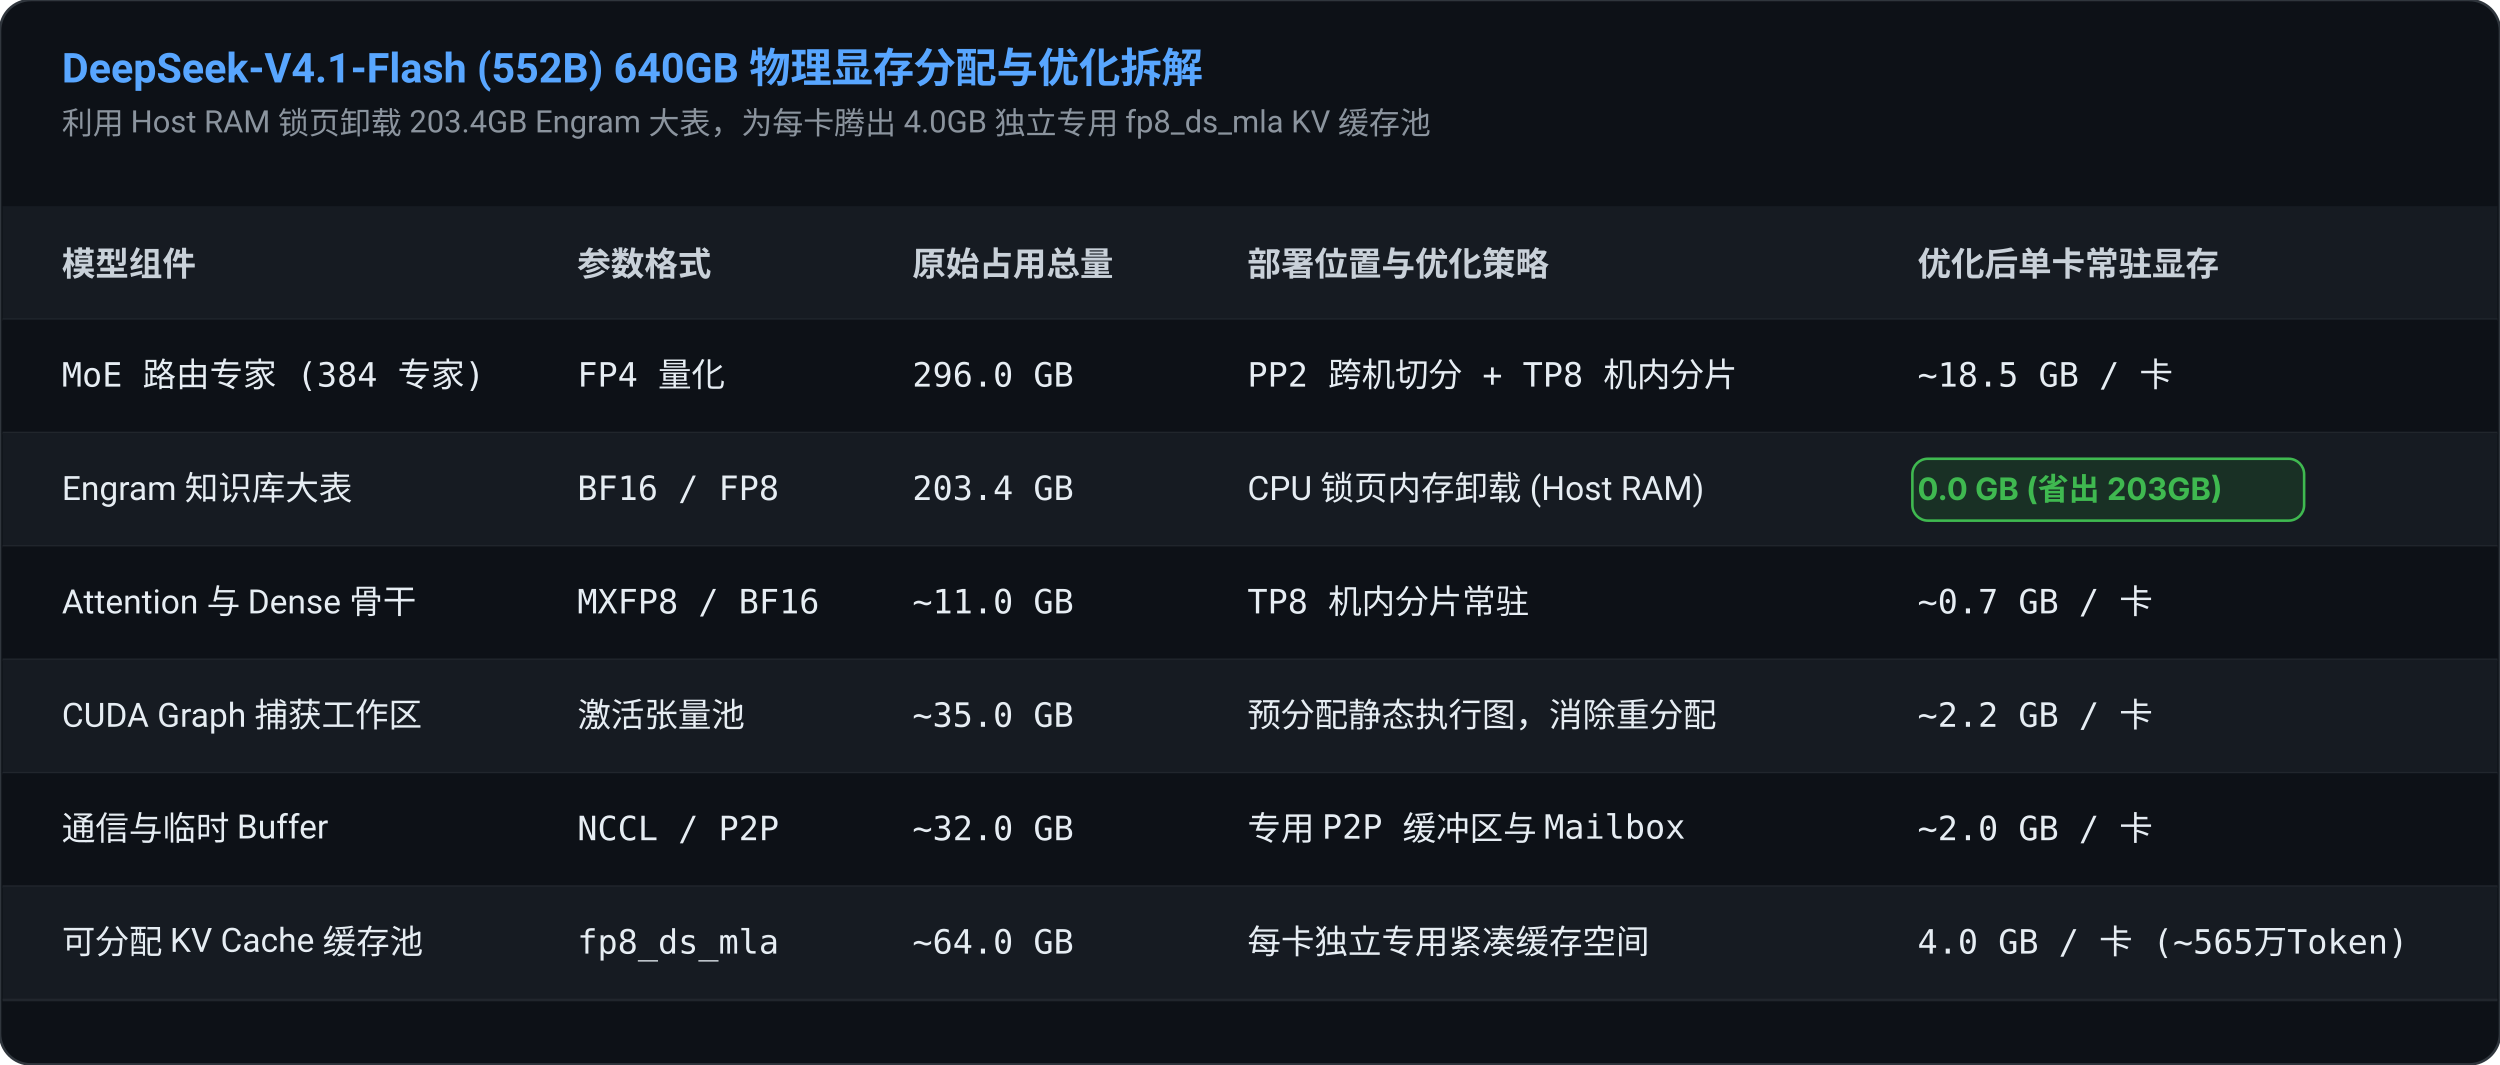
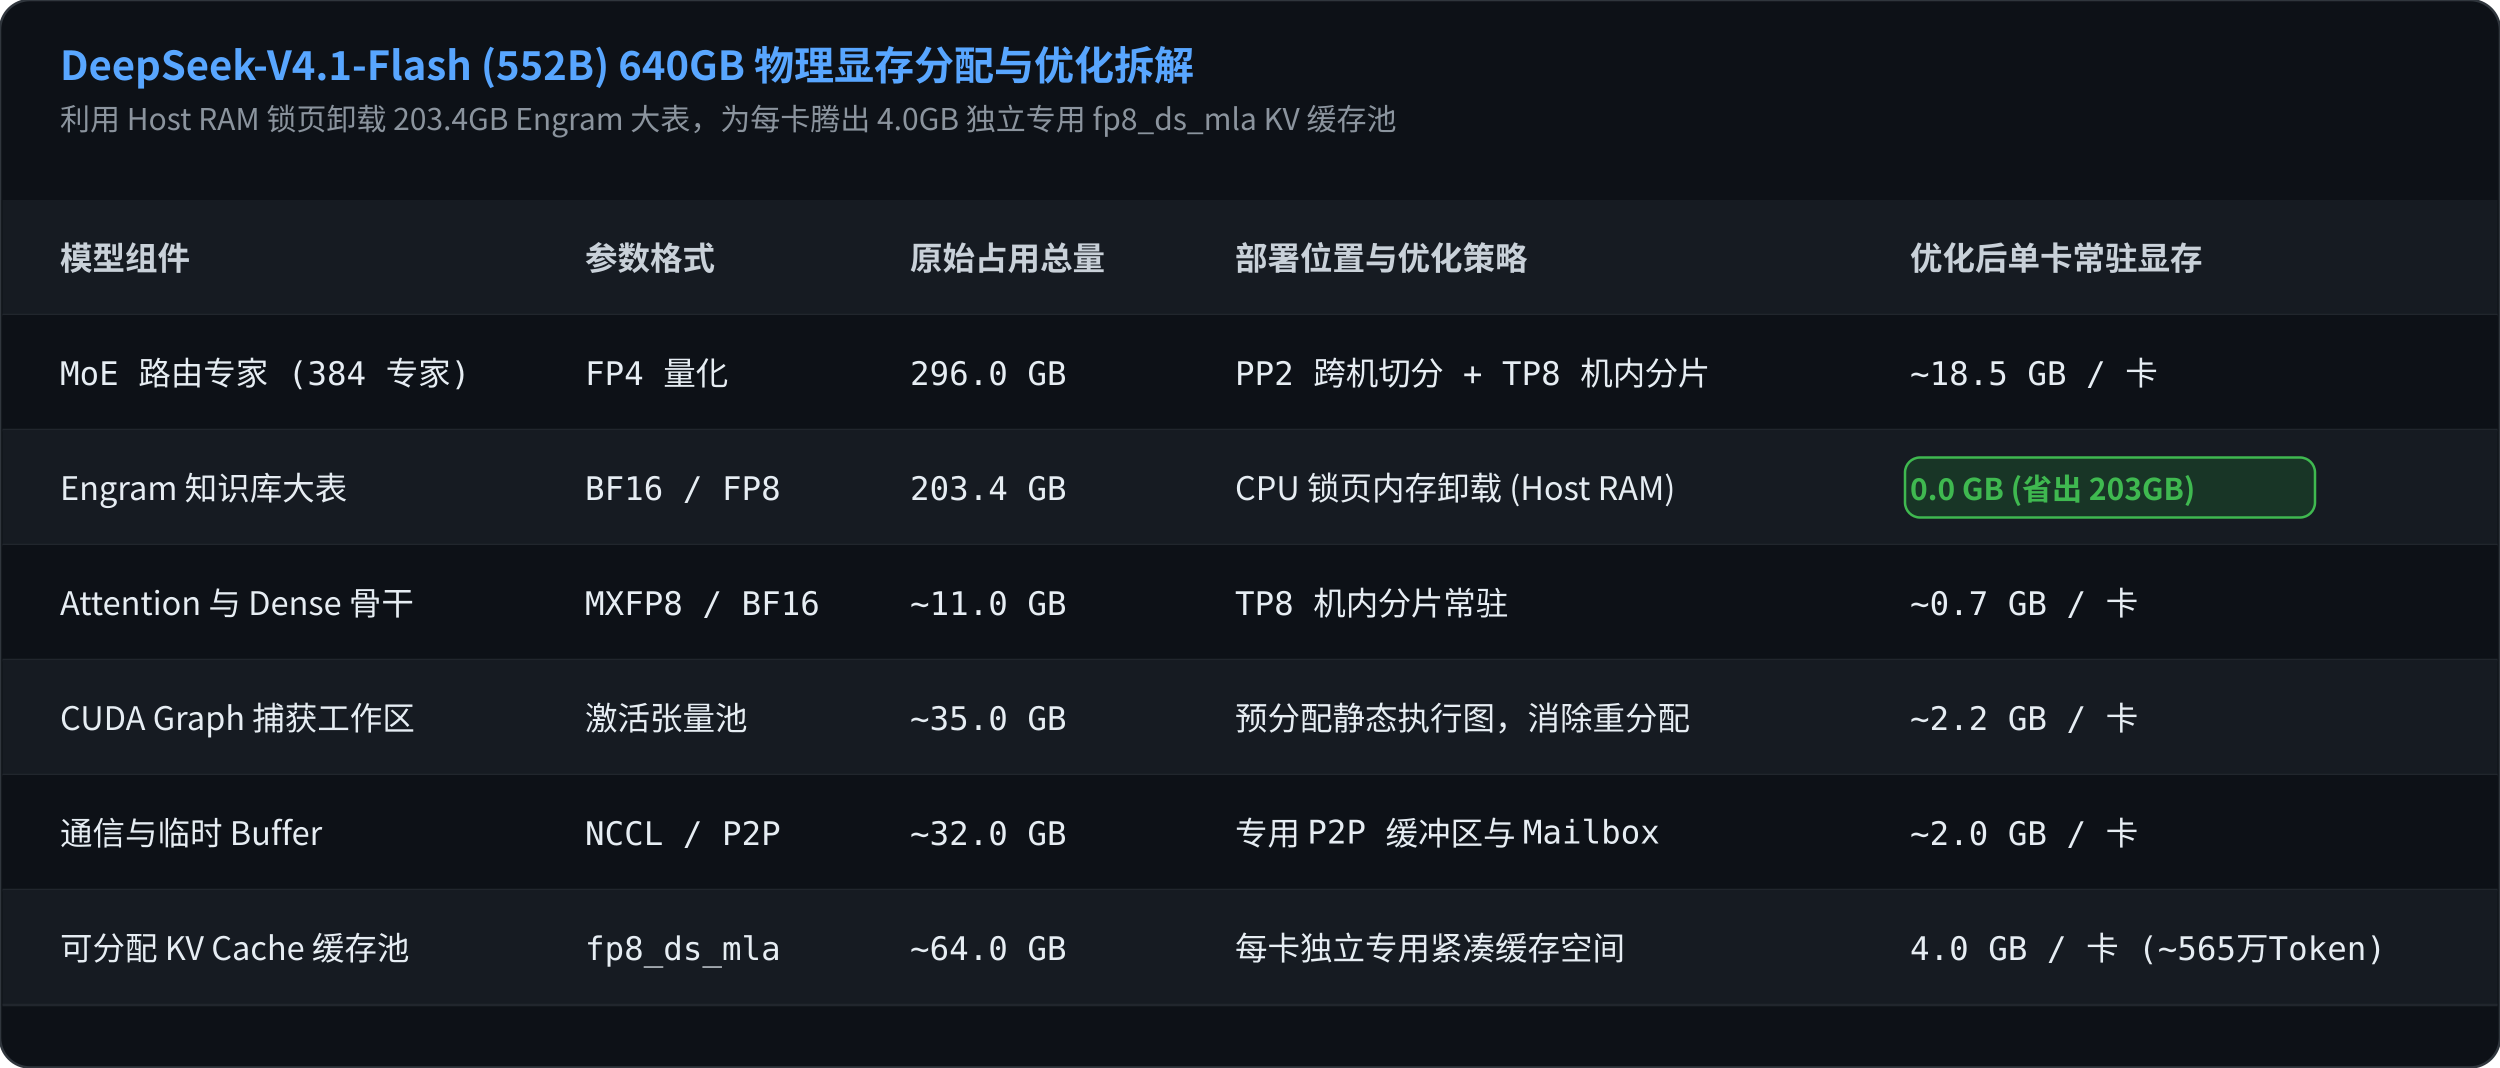
- <svg xmlns="http://www.w3.org/2000/svg" viewBox="0 0 970 413" width="970" height="413">
+ <svg xmlns="http://www.w3.org/2000/svg" viewBox="0 0 1000 427" width="1000" height="427">
  <defs>
    <style>
    .card-bg { fill: #0d1117; stroke: #30363d; stroke-width: 1px; rx: 12px; }
    .header-bg { fill: #161b22; }
    .row-even { fill: #0d1117; }
    .row-odd { fill: #161b22; }
    .row-divider { stroke: #21262d; stroke-width: 1px; }
-     .title { font-family: -apple-system, BlinkMacSystemFont, "Segoe UI", Roboto, sans-serif; font-size: 16px; font-weight: 700; fill: #58a6ff; }
-     .subtitle { font-family: -apple-system, BlinkMacSystemFont, "Segoe UI", Roboto, sans-serif; font-size: 12px; fill: #8b949e; }
-     .th { font-family: -apple-system, BlinkMacSystemFont, "Segoe UI", Roboto, sans-serif; font-size: 13px; font-weight: 600; fill: #c9d1d9; }
+     .title { font-family: -apple-system, BlinkMacSystemFont, "PingFang SC", "Noto Sans CJK SC", "Microsoft YaHei", "Segoe UI", Roboto, sans-serif; font-size: 16px; font-weight: 700; fill: #58a6ff; }
+     .subtitle { font-family: -apple-system, BlinkMacSystemFont, "PingFang SC", "Noto Sans CJK SC", "Microsoft YaHei", "Segoe UI", Roboto, sans-serif; font-size: 12px; fill: #8b949e; }
+     .th { font-family: -apple-system, BlinkMacSystemFont, "PingFang SC", "Noto Sans CJK SC", "Microsoft YaHei", "Segoe UI", Roboto, sans-serif; font-size: 13px; font-weight: 600; fill: #c9d1d9; }
    .td { font-family: ui-monospace, SFMono-Regular, "SF Mono", Menlo, Consolas, monospace; font-size: 13px; fill: #e6edf3; }
-     .td-text { font-family: -apple-system, BlinkMacSystemFont, "Segoe UI", Roboto, sans-serif; font-size: 13px; fill: #e6edf3; }
-     .badge-green { fill: #238636; fill-opacity: 0.2; stroke: #3fb950; stroke-width: 1px; rx: 6px; }
-     .badge-green-txt { font-family: -apple-system, BlinkMacSystemFont, "Segoe UI", sans-serif; font-size: 12px; font-weight: 700; fill: #3fb950; }
-     .badge-red { fill: #da3633; fill-opacity: 0.2; stroke: #f85149; stroke-width: 1px; rx: 6px; }
-     .badge-red-txt { font-family: -apple-system, BlinkMacSystemFont, "Segoe UI", sans-serif; font-size: 12px; font-weight: 700; fill: #f85149; }
-     .badge-blue { fill: #1f6feb; fill-opacity: 0.2; stroke: #58a6ff; stroke-width: 1px; rx: 6px; }
-     .badge-blue-txt { font-family: -apple-system, BlinkMacSystemFont, "Segoe UI", sans-serif; font-size: 12px; font-weight: 600; fill: #58a6ff; }
+     .td-text { font-family: -apple-system, BlinkMacSystemFont, "PingFang SC", "Noto Sans CJK SC", "Microsoft YaHei", "Segoe UI", Roboto, sans-serif; font-size: 13px; fill: #e6edf3; }
+     .badge-green { fill: #238636; fill-opacity: 0.25; stroke: #3fb950; stroke-width: 1px; rx: 6px; }
+     .badge-green-txt { font-family: -apple-system, BlinkMacSystemFont, "PingFang SC", "Noto Sans CJK SC", sans-serif; font-size: 12px; font-weight: 700; fill: #3fb950; }
+     .badge-red { fill: #da3633; fill-opacity: 0.25; stroke: #f85149; stroke-width: 1px; rx: 6px; }
+     .badge-red-txt { font-family: -apple-system, BlinkMacSystemFont, "PingFang SC", "Noto Sans CJK SC", sans-serif; font-size: 12px; font-weight: 700; fill: #f85149; }
  </style>
  </defs>
-   <rect width="970" height="413" class="card-bg" />
+   <rect width="1000" height="427" class="card-bg" />
  <text x="24" y="32" class="title">DeepSeek-V4.1-Flash (552B) 640GB 物理显存分配与优化拆解</text>
  <text x="24" y="52" class="subtitle">利用 Host RAM 锁页卸载 203.4GB Engram 大表，为每卡腾出 4.0GB 独立专用 fp8_ds_mla KV 缓存池</text>
-   <rect x="1" y="80" width="968" height="44" class="header-bg" />
-   <line x1="1" y1="124" x2="969" y2="124" class="row-divider" stroke-width="2" />
-   <text x="24" y="107" class="th">模型组件</text>
-   <text x="224" y="107" class="th">参数格式</text>
-   <text x="354" y="107" class="th">原始占用总量</text>
-   <text x="484" y="107" class="th">部署位置与优化策略</text>
-   <text x="744" y="107" class="th">优化后单卡常驻显存</text>
-   <rect x="1" y="124" width="968" height="44" class="row-even" />
-   <line x1="1" y1="168" x2="969" y2="168" class="row-divider" />
-   <text x="24" y="150" class="td">MoE 路由专家 (384 专家)</text>
-   <text x="224" y="150" class="td">FP4 量化</text>
-   <text x="354" y="150" class="td">296.0 GB</text>
-   <text x="484" y="150" class="td">PP2 跨机切分 + TP8 机内分片</text>
-   <text x="744" y="150" class="td">~18.5 GB / 卡</text>
-   <rect x="1" y="168" width="968" height="44" class="row-odd" />
-   <line x1="1" y1="212" x2="969" y2="212" class="row-divider" />
-   <text x="24" y="194" class="td-text">Engram 知识库大表</text>
-   <text x="224" y="194" class="td">BF16 / FP8</text>
-   <text x="354" y="194" class="td">203.4 GB</text>
-   <text x="484" y="194" class="td-text">CPU 锁页内存卸载 (Host RAM)</text>
-   <rect x="742" y="178" width="152" height="24" class="badge-green" />
-   <text x="744" y="194" class="badge-green-txt">0.0 GB (省出 203GB)</text>
-   <rect x="1" y="212" width="968" height="44" class="row-even" />
-   <line x1="1" y1="256" x2="969" y2="256" class="row-divider" />
-   <text x="24" y="238" class="td-text">Attention 与 Dense 骨干</text>
-   <text x="224" y="238" class="td">MXFP8 / BF16</text>
-   <text x="354" y="238" class="td">~11.0 GB</text>
-   <text x="484" y="238" class="td">TP8 机内分片常驻</text>
-   <text x="744" y="238" class="td">~0.7 GB / 卡</text>
-   <rect x="1" y="256" width="968" height="44" class="row-odd" />
-   <line x1="1" y1="300" x2="969" y2="300" class="row-divider" />
-   <text x="24" y="282" class="td-text">CUDA Graph 捕获工作区</text>
-   <text x="224" y="282" class="td-text">激活张量池</text>
-   <text x="354" y="282" class="td">~35.0 GB</text>
-   <text x="484" y="282" class="td-text">预分配静态执行图，消除重分配</text>
-   <text x="744" y="282" class="td">~2.2 GB / 卡</text>
-   <rect x="1" y="300" width="968" height="44" class="row-even" />
-   <line x1="1" y1="344" x2="969" y2="344" class="row-divider" />
-   <text x="24" y="326" class="td-text">通信与临时 Buffer</text>
-   <text x="224" y="326" class="td">NCCL / P2P</text>
-   <text x="354" y="326" class="td">~32.0 GB</text>
-   <text x="484" y="326" class="td">专用 P2P 缓冲区与 Mailbox</text>
-   <text x="744" y="326" class="td">~2.0 GB / 卡</text>
-   <rect x="1" y="344" width="968" height="44" class="row-odd" />
-   <line x1="1" y1="388" x2="969" y2="388" class="row-divider" />
-   <text x="24" y="370" class="td-text">可分配 KV Cache 缓存池</text>
-   <text x="224" y="370" class="td">fp8_ds_mla</text>
-   <text x="354" y="370" class="td">~64.0 GB</text>
-   <text x="484" y="370" class="td-text">每卡独立专用紧凑缓存空间</text>
-   <text x="744" y="370" class="td">4.0 GB / 卡 (~565万Token)</text>
+   <rect x="1" y="80" width="998" height="46" class="header-bg" />
+   <line x1="1" y1="126" x2="999" y2="126" class="row-divider" stroke-width="2" />
+   <text x="24" y="108" class="th">模型组件</text>
+   <text x="234" y="108" class="th">参数格式</text>
+   <text x="364" y="108" class="th">原始占用总量</text>
+   <text x="494" y="108" class="th">部署位置与优化策略</text>
+   <text x="764" y="108" class="th">优化后单卡常驻显存</text>
+   <rect x="1" y="126" width="998" height="46" class="row-even" />
+   <line x1="1" y1="172" x2="999" y2="172" class="row-divider" />
+   <text x="24" y="154" class="td">MoE 路由专家 (384 专家)</text>
+   <text x="234" y="154" class="td">FP4 量化</text>
+   <text x="364" y="154" class="td">296.0 GB</text>
+   <text x="494" y="154" class="td">PP2 跨机切分 + TP8 机内分片</text>
+   <text x="764" y="154" class="td">~18.5 GB / 卡</text>
+   <rect x="1" y="172" width="998" height="46" class="row-odd" />
+   <line x1="1" y1="218" x2="999" y2="218" class="row-divider" />
+   <text x="24" y="200" class="td-text">Engram 知识库大表</text>
+   <text x="234" y="200" class="td">BF16 / FP8</text>
+   <text x="364" y="200" class="td">203.4 GB</text>
+   <text x="494" y="200" class="td-text">CPU 锁页内存卸载 (Host RAM)</text>
+   <rect x="762" y="183" width="164" height="24" class="badge-green" />
+   <text x="764" y="200" class="badge-green-txt">0.0 GB (省出 203GB)</text>
+   <rect x="1" y="218" width="998" height="46" class="row-even" />
+   <line x1="1" y1="264" x2="999" y2="264" class="row-divider" />
+   <text x="24" y="246" class="td-text">Attention 与 Dense 骨干</text>
+   <text x="234" y="246" class="td">MXFP8 / BF16</text>
+   <text x="364" y="246" class="td">~11.0 GB</text>
+   <text x="494" y="246" class="td">TP8 机内分片常驻</text>
+   <text x="764" y="246" class="td">~0.7 GB / 卡</text>
+   <rect x="1" y="264" width="998" height="46" class="row-odd" />
+   <line x1="1" y1="310" x2="999" y2="310" class="row-divider" />
+   <text x="24" y="292" class="td-text">CUDA Graph 捕获工作区</text>
+   <text x="234" y="292" class="td-text">激活张量池</text>
+   <text x="364" y="292" class="td">~35.0 GB</text>
+   <text x="494" y="292" class="td-text">预分配静态执行图，消除重分配</text>
+   <text x="764" y="292" class="td">~2.2 GB / 卡</text>
+   <rect x="1" y="310" width="998" height="46" class="row-even" />
+   <line x1="1" y1="356" x2="999" y2="356" class="row-divider" />
+   <text x="24" y="338" class="td-text">通信与临时 Buffer</text>
+   <text x="234" y="338" class="td">NCCL / P2P</text>
+   <text x="364" y="338" class="td">~32.0 GB</text>
+   <text x="494" y="338" class="td">专用 P2P 缓冲区与 Mailbox</text>
+   <text x="764" y="338" class="td">~2.0 GB / 卡</text>
+   <rect x="1" y="356" width="998" height="46" class="row-odd" />
+   <line x1="1" y1="402" x2="999" y2="402" class="row-divider" />
+   <text x="24" y="384" class="td-text">可分配 KV Cache 缓存池</text>
+   <text x="234" y="384" class="td">fp8_ds_mla</text>
+   <text x="364" y="384" class="td">~64.0 GB</text>
+   <text x="494" y="384" class="td-text">每卡独立专用紧凑缓存空间</text>
+   <text x="764" y="384" class="td">4.0 GB / 卡 (~565万Token)</text>
</svg>
